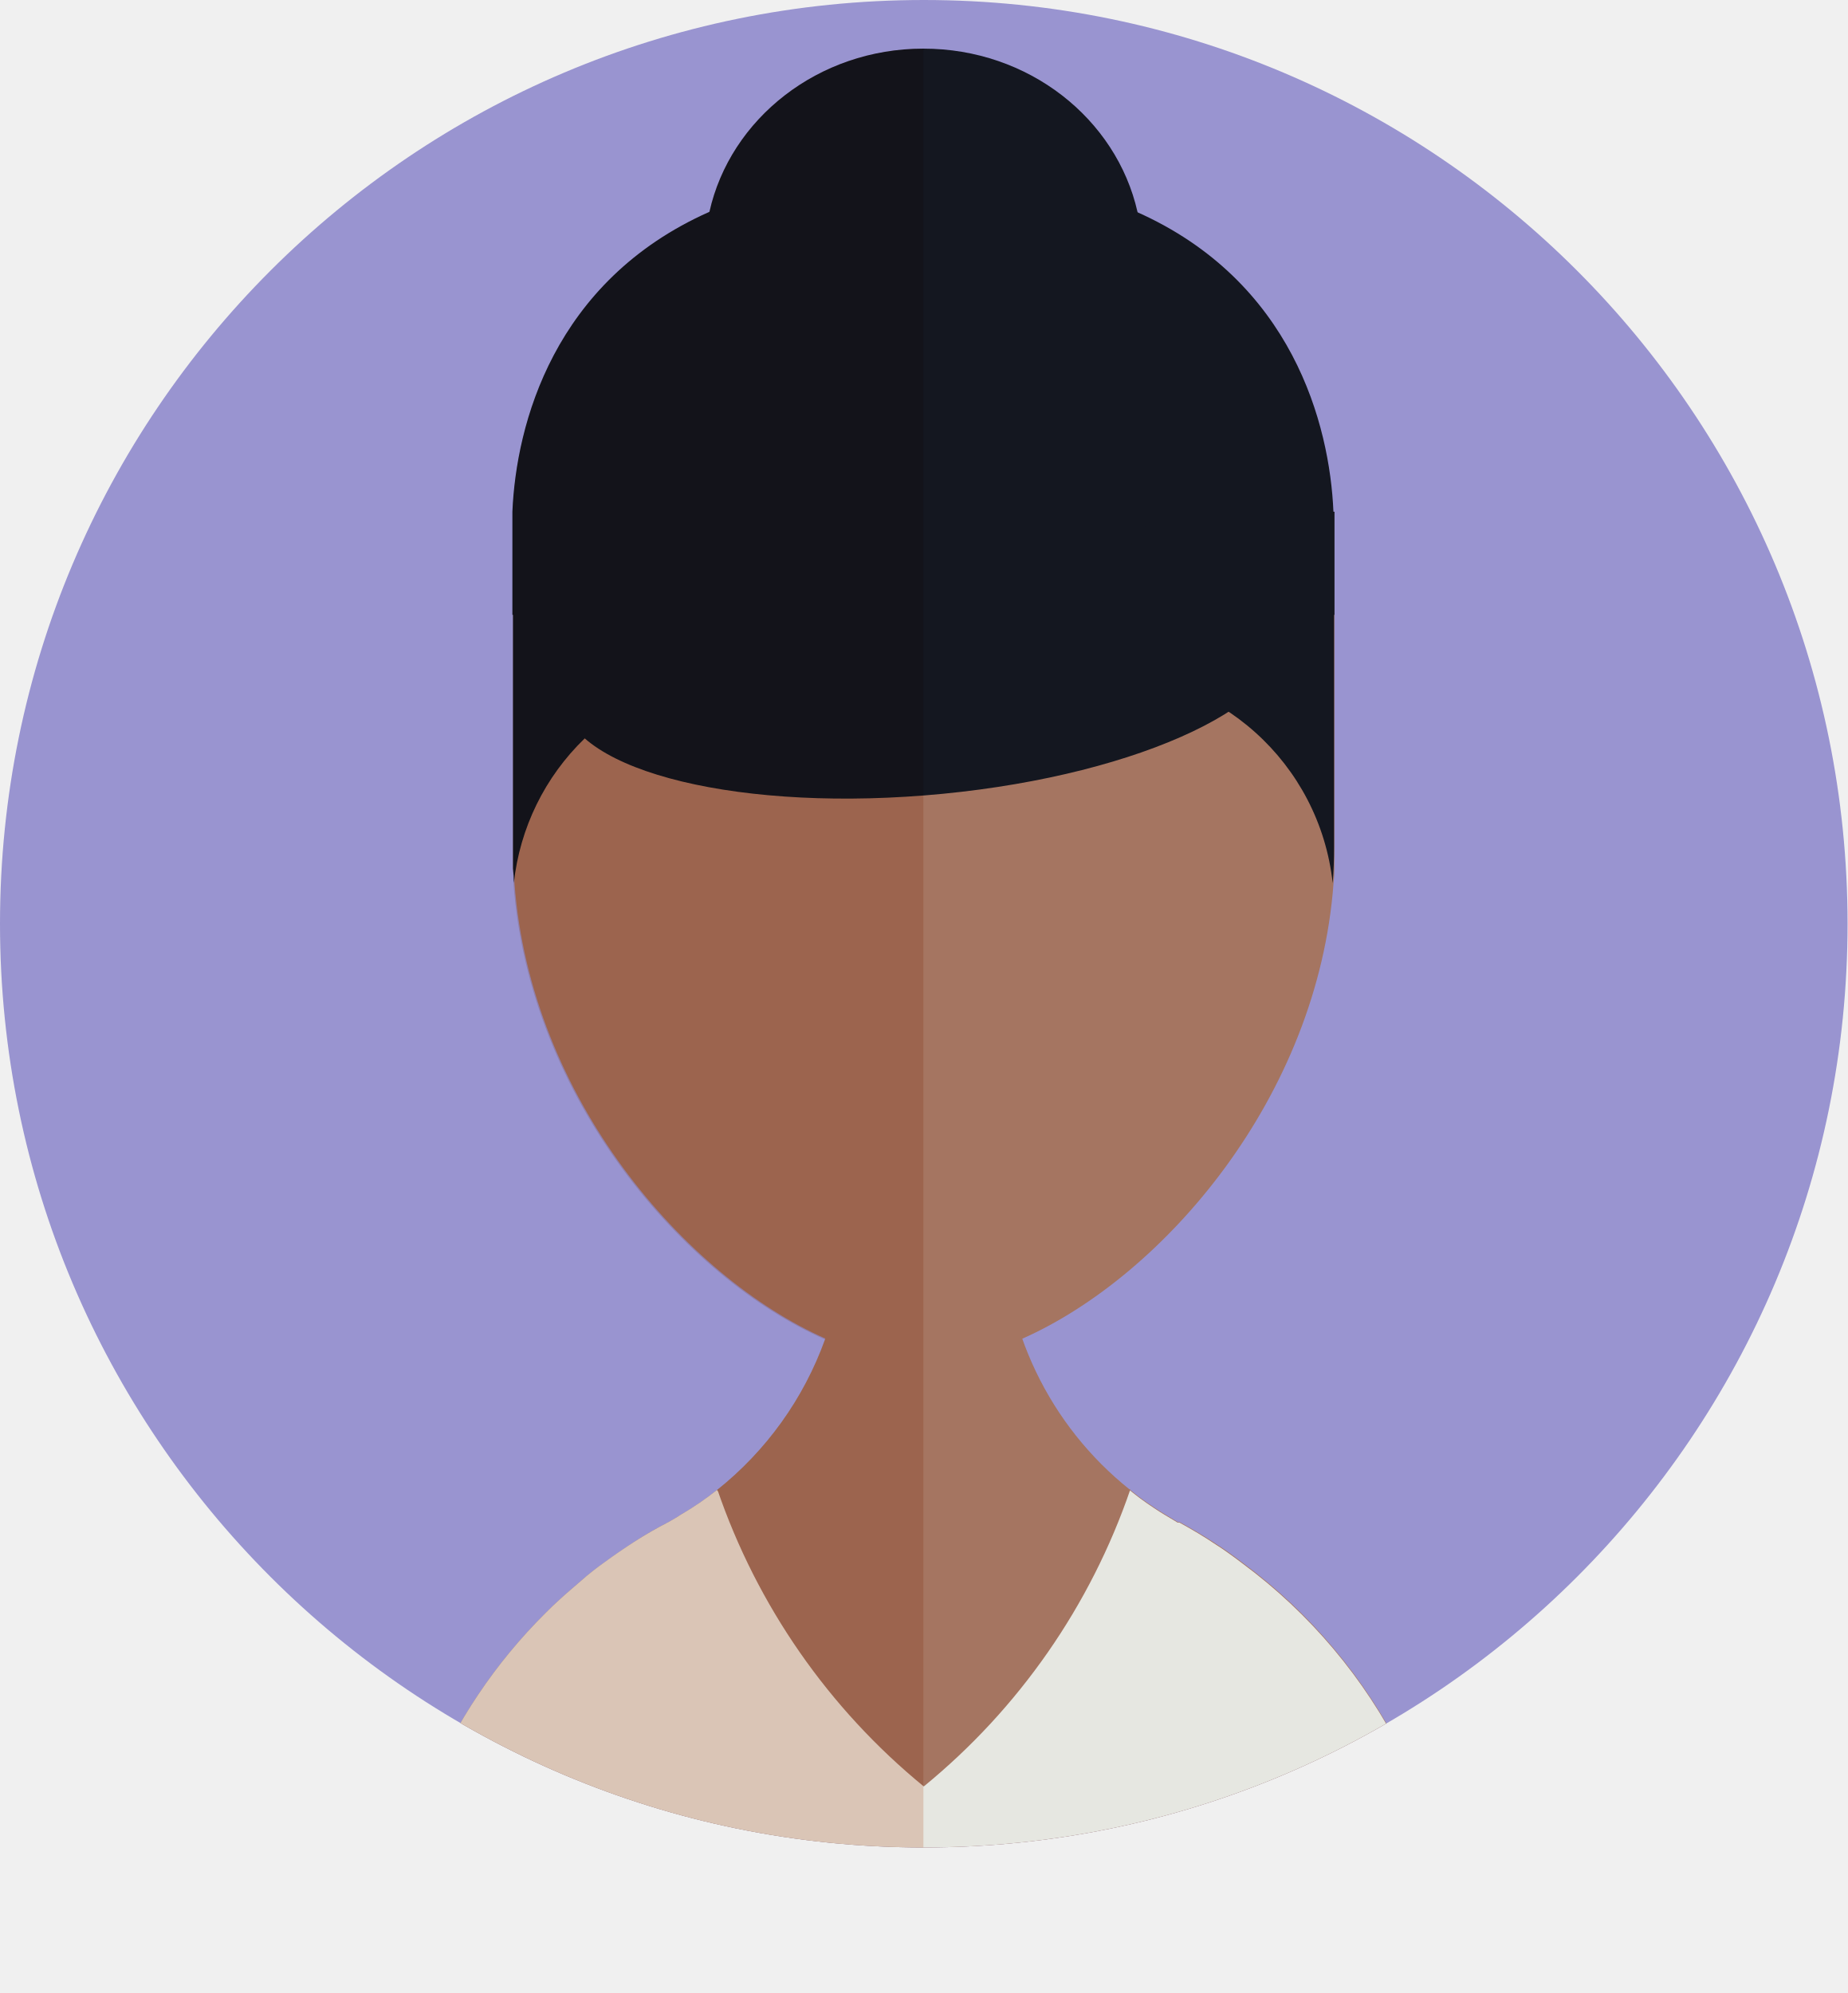
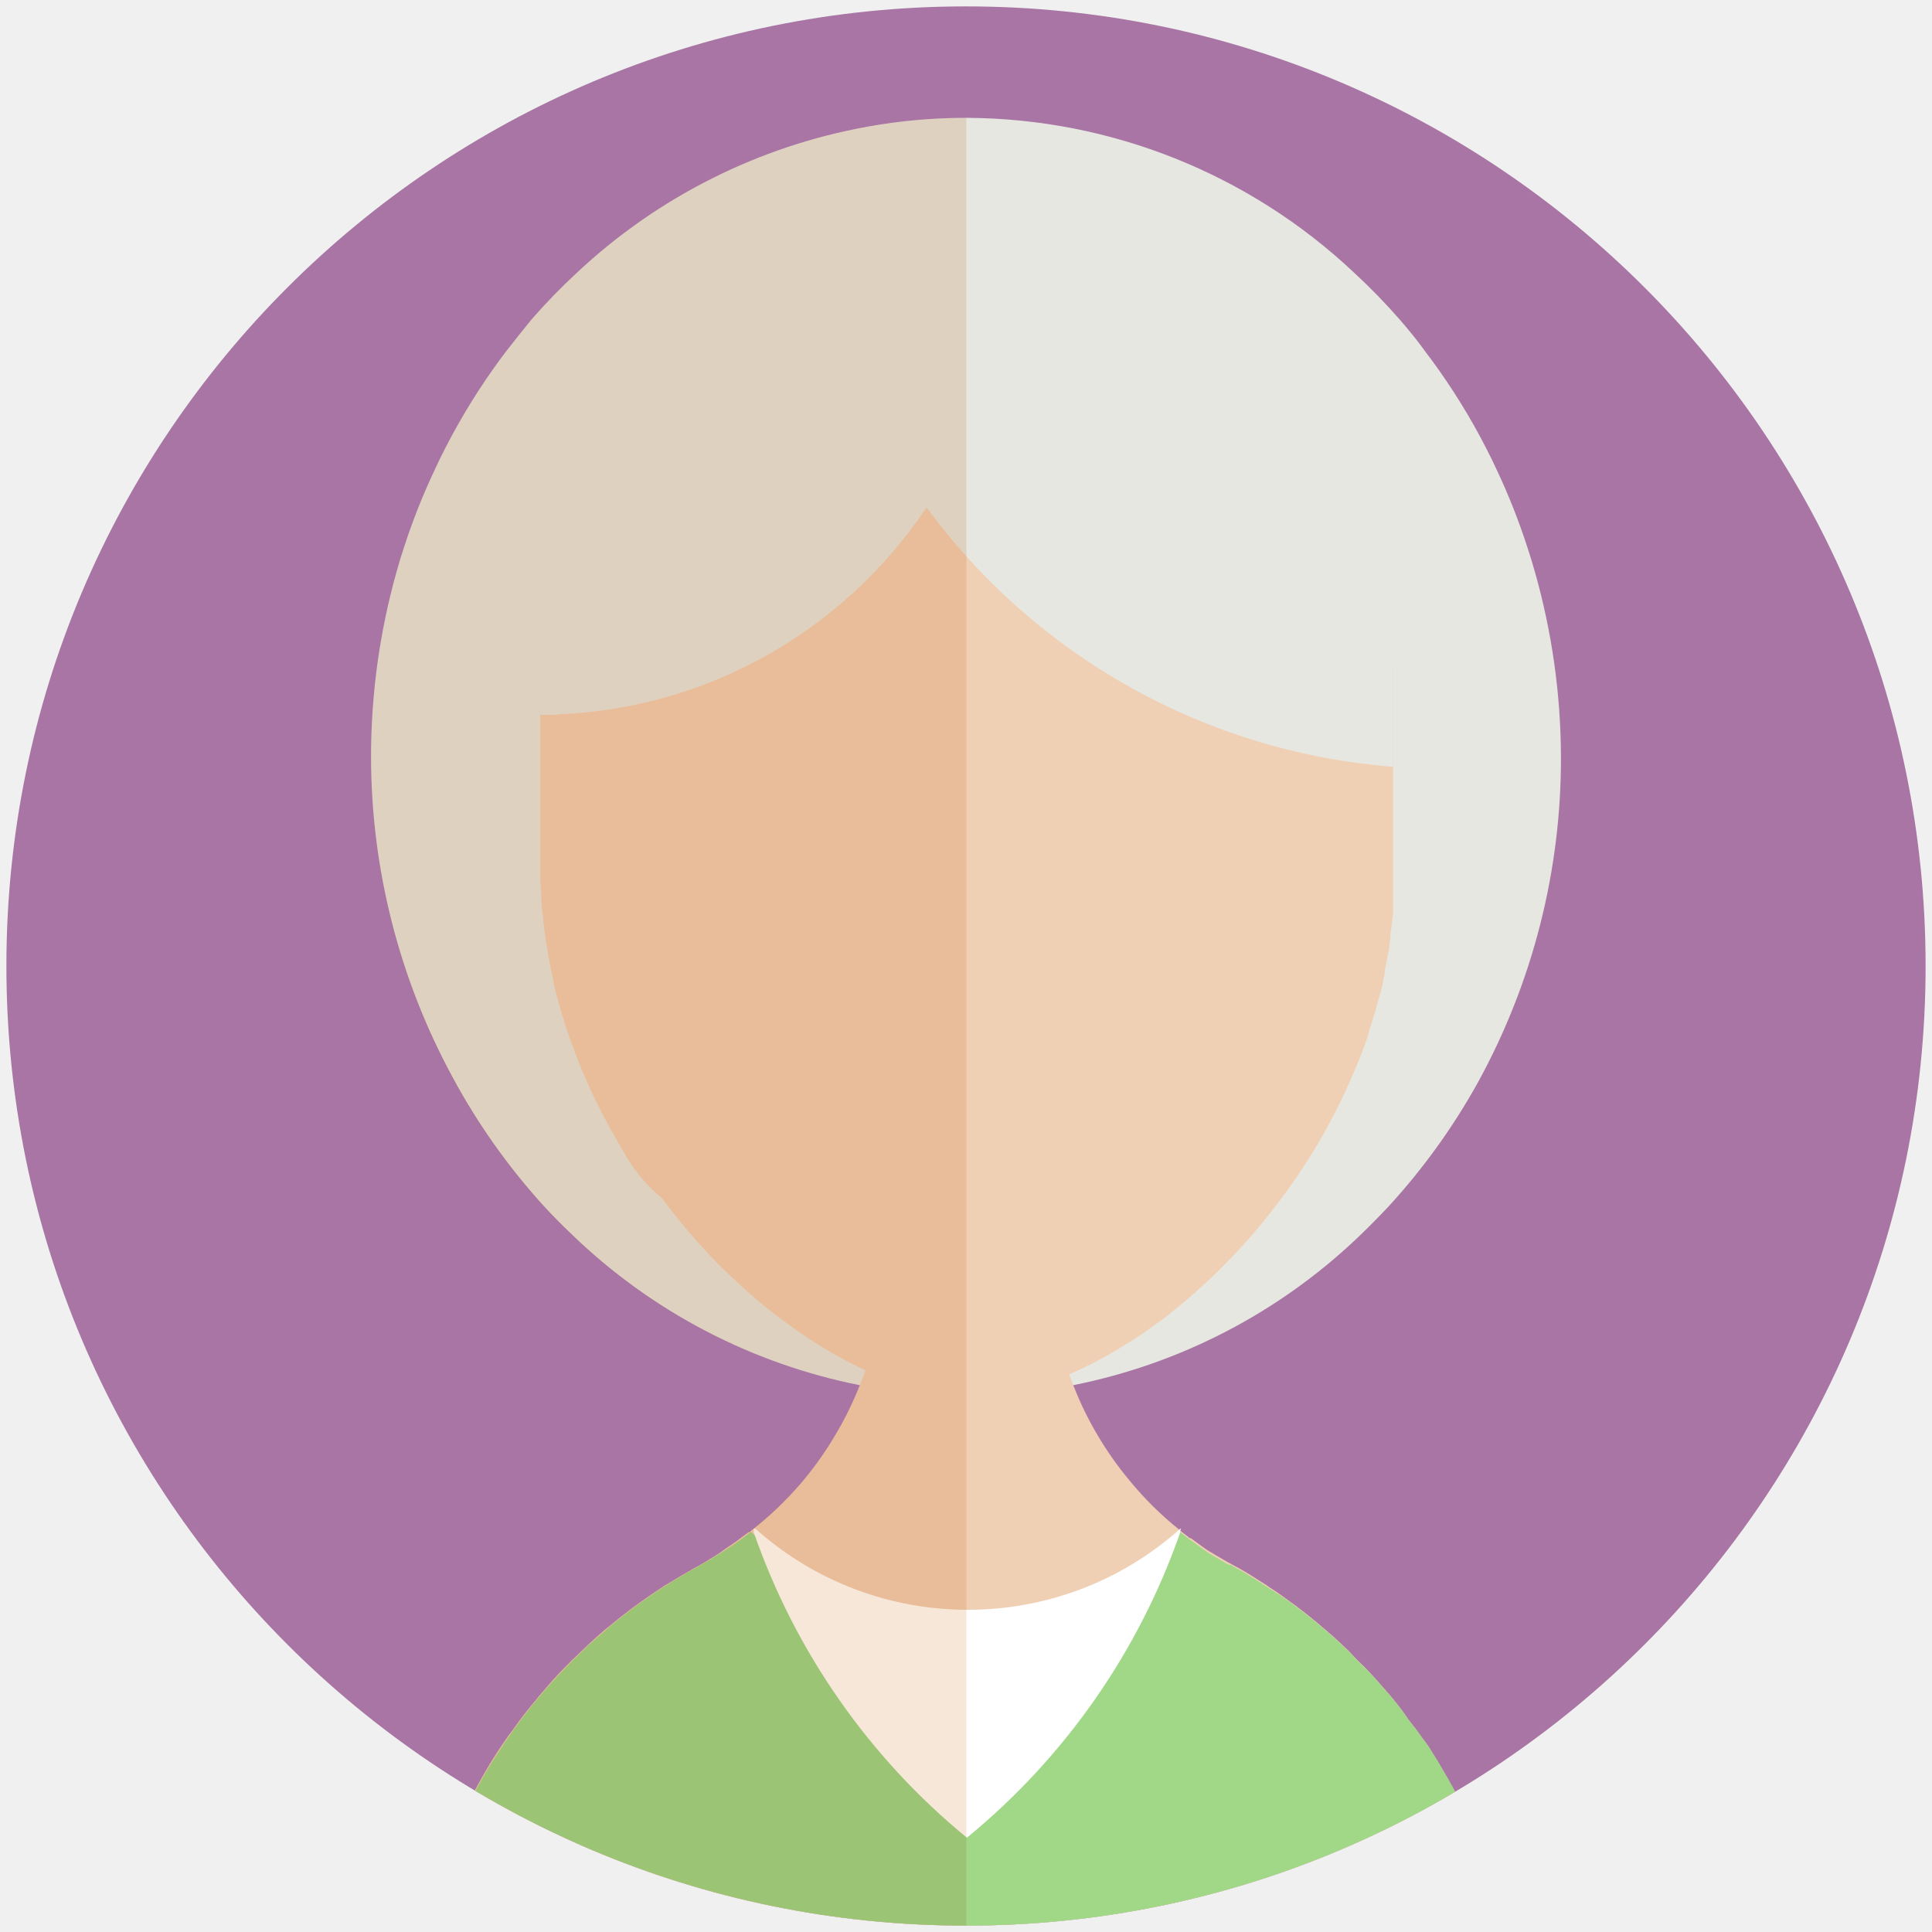
- <svg xmlns="http://www.w3.org/2000/svg" viewBox="0 0 149.29 161.04">
+ <svg xmlns="http://www.w3.org/2000/svg" viewBox="0 0 151 151">
  <defs>
-     <style>.cls-1{fill:#9994d0;}.cls-2{isolation:isolate;}.cls-3{clip-path:url(#clip-path);}.cls-4{fill:#a57561;}.cls-5{fill:#e6e7e1;}.cls-6{fill:#141720;}.cls-7{fill:#e4b69d;opacity:0.5;mix-blend-mode:multiply;}</style>
+     <style>.cls-1{fill:#a875a4;}.cls-2{isolation:isolate;}.cls-3{clip-path:url(#clip-path);}.cls-4{fill:#e6e7e1;}.cls-5,.cls-8{fill:#f0d0b4;}.cls-6{fill:#a0d888;}.cls-7{fill:#fff;}.cls-8{opacity:0.5;mix-blend-mode:multiply;}</style>
    <clipPath id="clip-path">
-       <circle class="cls-1" cx="74.64" cy="74.64" r="74.64" />
+       <circle class="cls-1" cx="75.5" cy="75.5" r="75" />
    </clipPath>
  </defs>
  <g class="cls-2">
-     <g id="Layer_2" data-name="Layer 2">
-       <g id="Layer_10" data-name="Layer 10">
-         <circle class="cls-1" cx="74.64" cy="74.64" r="74.64" />
-         <g class="cls-3">
-           <path class="cls-4" d="M117.88,161H31.34a43.11,43.11,0,0,1,12.77-30.69c.37-.37.73-.72,1.12-1.07.56-.52,1.15-1,1.75-1.53s1.2-1,1.82-1.43c.82-.61,1.66-1.18,2.52-1.74S53.05,123.49,54,123l0,0c.35-.2.69-.39,1-.6a25,25,0,0,0,2.93-2,27.43,27.43,0,0,0,8.73-12.17h0a27.22,27.22,0,0,0,1.6-9.23l6.33,0h0l6.44,0a27.25,27.25,0,0,0,10.25,21.36h0c.27.22.55.43.82.64s.78.56,1.17.82.6.39.9.57.68.41,1,.6l.08,0,.07,0c1,.55,2,1.14,2.93,1.76.32.2.64.42.95.64s.82.59,1.22.9h0A43.15,43.15,0,0,1,117.88,161Z" />
-           <path class="cls-5" d="M117.88,161H31.34a43.11,43.11,0,0,1,12.77-30.69c.37-.37.73-.72,1.12-1.07.56-.52,1.15-1,1.75-1.53s1.2-1,1.82-1.44c.82-.6,1.66-1.18,2.52-1.73S53.05,123.49,54,123l0,0c.35-.2.69-.39,1-.6a25,25,0,0,0,2.93-2,23.28,23.28,0,0,0,16.66,7h0a23.3,23.3,0,0,0,16.67-7c.27.22.55.43.82.64s.78.56,1.17.82.6.39.9.57.68.41,1,.6l.08,0,.07,0c1,.55,2,1.14,2.93,1.77.32.2.64.42.95.64s.82.59,1.22.9h0A43.15,43.15,0,0,1,117.88,161Z" />
-           <path class="cls-4" d="M107.82,41.35V68.43c0,.36,0,.72,0,1.08l0,.66q0,.59-.07,1.17c-1.27,17.34-13.75,31.75-25.08,36.8a20.24,20.24,0,0,1-8,1.92h0a20.1,20.1,0,0,1-7.93-1.88h0c-11.35-5-23.89-19.45-25.17-36.83q0-.59-.07-1.17l0-.66c0-.36,0-.72,0-1.08V41.35Z" />
-           <path class="cls-4" d="M91.33,120.35a53.35,53.35,0,0,1-16.69,24,53.33,53.33,0,0,1-16.68-24l.13,0a24.81,24.81,0,0,0,33.1,0Z" />
-           <path class="cls-6" d="M103.78,51c.87,5.69-11.48,11.57-27.59,13.14S46.32,62.4,45.45,56.72,56.94,45.15,73,43.58,102.91,45.34,103.78,51Z" />
-           <path class="cls-6" d="M107.82,41.35v8.33H41.4V41.35h0c.3-7.06,3.33-18.63,15.89-24.22a42.24,42.24,0,0,1,17.29-3.21h0c7.16,0,12.82,1.22,17.28,3.21,12.56,5.59,15.58,17.16,15.88,24.22Z" />
-           <path class="cls-6" d="M61.31,54.29l-.76,0a19.1,19.1,0,0,0-13.31,5.38h0a19.09,19.09,0,0,0-5.72,11.67q0-.59-.07-1.17l0-.66c0-.36,0-.72,0-1.08V41.35H55.55a19.18,19.18,0,0,1,3.62,4.87,18.82,18.82,0,0,1,2.14,8.07Z" />
-           <path class="cls-6" d="M87.92,54.29l.76,0a19.15,19.15,0,0,1,19,17.07c.08-1,.11-1.93.11-2.91V41.35H93.68A19.06,19.06,0,0,0,87.92,54.29Z" />
-           <path class="cls-6" d="M92.31,20.65c0,9.23-7.92,16.72-17.69,16.72S56.93,29.88,56.93,20.65a16.12,16.12,0,0,1,.39-3.52C59,9.59,66.12,3.93,74.61,3.93s15.59,5.65,17.3,13.2A16.12,16.12,0,0,1,92.31,20.65Z" />
-           <path class="cls-7" d="M74.61,3.93V161H31.34a43.11,43.11,0,0,1,12.77-30.69c.37-.37.73-.72,1.12-1.07.56-.52,1.15-1,1.75-1.53s1.2-1,1.82-1.44c.82-.6,1.66-1.18,2.52-1.73S53.05,123.49,54,123l0,0c.35-.2.69-.39,1-.6a25,25,0,0,0,2.93-2,27.43,27.43,0,0,0,8.73-12.17h0c-11.35-5-23.89-19.45-25.17-36.83q0-.59-.07-1.17l0-.66c0-.36,0-.72,0-1.08V41.35h0c.3-7.06,3.33-18.63,15.89-24.22C59,9.59,66.12,3.93,74.61,3.93Z" />
-         </g>
+     <g id="_2" data-name="2">
+       <circle class="cls-1" cx="75.5" cy="75.5" r="75" />
+       <g class="cls-3">
+         <path class="cls-4" d="M122,59.14a52.55,52.55,0,0,1-6.48,25.44,50.63,50.63,0,0,1-7,9.72c-.79.84-1.6,1.66-2.43,2.45a45,45,0,0,1-22.2,11.51,43.36,43.36,0,0,1-4.88.67h0c-1.14.09-2.3.14-3.46.14h-.06c-1.16,0-2.31,0-3.45-.14h0a44.25,44.25,0,0,1-4.8-.66,45,45,0,0,1-22.56-11.8c-.79-.75-1.55-1.52-2.29-2.33a50.63,50.63,0,0,1-7-9.91A52.6,52.6,0,0,1,29,59.14a53.48,53.48,0,0,1,2-14.47c.17-.62.36-1.24.56-1.84A50.79,50.79,0,0,1,34,36.67c.25-.55.52-1.1.8-1.64a50.93,50.93,0,0,1,4.33-7l.43-.57c.66-.86,1.34-1.7,2-2.51a47.9,47.9,0,0,1,3.6-3.7A44.8,44.8,0,0,1,67.8,9.9a43.15,43.15,0,0,1,7.67-.69h.06A44.42,44.42,0,0,1,105.82,21.3a47.94,47.94,0,0,1,3.6,3.7c.7.81,1.39,1.65,2,2.51l.43.57a50.13,50.13,0,0,1,4.33,7c.28.54.55,1.09.8,1.64a50.83,50.83,0,0,1,2.43,6.16c.2.61.39,1.22.56,1.84A53.48,53.48,0,0,1,122,59.14Z" />
+         <path class="cls-5" d="M119,160.55H32a43.31,43.31,0,0,1,2-13.17l0-.13c.08-.25.15-.5.24-.74s.22-.64.34-1,.25-.67.39-1c0-.13.1-.27.16-.4h0c.07-.2.16-.39.25-.57l.43-1,.27-.58.07-.16c0-.07.07-.14.11-.2.26-.58.56-1.15.87-1.7.2-.37.4-.74.61-1.1.48-.85,1-1.69,1.56-2.51.23-.34.47-.69.72-1,.45-.65.93-1.29,1.43-1.9l.49-.59c.08-.11.16-.21.25-.31.29-.34.57-.66.86-1l.26-.29.16-.17.43-.46c.29-.3.57-.58.87-.88h0l.08-.07.54-.52.5-.48.09-.08c.54-.51,1.09-1,1.66-1.46l.89-.72.94-.72c.41-.3.83-.6,1.25-.89s.84-.57,1.27-.85l.34-.2c.33-.2.66-.41,1-.6s.88-.52,1.33-.76h0l.52-.3.31-.2.19-.11h0c.36-.21.7-.44,1-.67l.44-.3c.25-.16.49-.34.73-.52h0l0,0c.22-.16.44-.32.66-.49h0l.06,0,.1-.09A27.19,27.19,0,0,0,62.54,116a26.73,26.73,0,0,0,2.75-3.85,26,26,0,0,0,1.91-3.89c.12-.28.23-.56.33-.84a26.46,26.46,0,0,0,.77-2.57c.16-.61.3-1.24.41-1.87a27.82,27.82,0,0,0,.43-4.85l6.34,0h1.14l5.38,0A27.67,27.67,0,0,0,82.4,103c.11.64.25,1.27.41,1.89a25.6,25.6,0,0,0,.75,2.52c.1.29.2.57.33.86a25.74,25.74,0,0,0,1.9,3.91,26.43,26.43,0,0,0,2.48,3.52,26.16,26.16,0,0,0,3.89,3.85.5.5,0,0,0,.1.09l0,0h0l0,0a6.69,6.69,0,0,0,.55.43,1.48,1.48,0,0,0,.19.15l.07,0,0,0,0,0,0,0,0,0,0,0c.34.25.69.5,1,.73s.6.39.9.57l.84.49.19.11a.75.75,0,0,1,.14.07l.27.15q1,.53,1.87,1.11c.24.14.47.3.7.44l.3.21c.34.21.67.44,1,.68s.66.48,1,.73h0c.79.59,1.56,1.21,2.3,1.86a1.83,1.83,0,0,1,.27.23c.26.22.52.45.77.69a2,2,0,0,1,.2.18c.34.31.67.63,1,1s.68.66,1,1,.43.45.63.68.53.59.79.89.61.7.89,1.06.5.63.74,1,.52.68.76,1,.49.7.73,1,.41.61.6.91.36.57.53.87c.36.6.7,1.21,1,1.83s.71,1.34,1,2a42,42,0,0,1,2.15,5.47c.1.3.19.61.28.91.16.53.3,1.07.43,1.61.07.25.12.49.18.74s0,.2.07.3c.08.35.16.7.22,1.07s.12.61.17.92.11.57.15.86c0,.09,0,.17,0,.26s.07.44.09.66.07.58.11.88.07.66.1,1,.06.58.07.88C118.95,158.51,119,159.53,119,160.55Z" />
+         <path class="cls-5" d="M108.88,44.92v22.7c0,.33,0,.65,0,1s0,.58,0,.88,0,.52,0,.79,0,.38,0,.57,0,.22,0,.34,0,.42-.07.62c0,.39-.08.78-.14,1.17,0,.1,0,.2,0,.3s-.06.39-.09.59v0a.55.55,0,0,0,0,.11c0,.25-.09.49-.13.74s-.15.79-.23,1.17l0,0a1.27,1.27,0,0,1,0,.17l0,0c0,.17-.07.34-.11.51l0,.11a1.62,1.62,0,0,1-.07.27c0,.15-.07.3-.1.44s0,.17-.07.25,0,.15-.06.21c-.17.67-.37,1.33-.57,2-.1.31-.2.61-.3.93l0,.1-.28.8,0,0-.1.25c-.1.26-.2.52-.3.79s-.25.63-.39.94-.24.56-.36.84l-.06.14c-.14.3-.27.59-.41.88s-.29.61-.44.91l0,0c-.29.58-.6,1.17-.91,1.74l-.44.79a48.26,48.26,0,0,1-4.19,6.1q-.31.41-.64.79c-.3.37-.61.73-.93,1.08s-.53.6-.81.89l0,0c-.79.84-1.59,1.65-2.41,2.4-.16.16-.34.31-.51.47s-.56.5-.84.74-.45.39-.68.57c-.59.48-1.18,1-1.78,1.39-.25.19-.5.37-.75.54-.41.3-.83.57-1.25.84-.23.16-.47.3-.71.44l-.11.07c-.8.49-1.61.94-2.4,1.34l-.61.3-.64.3-.81.34-.32.12c-.32.13-.65.25-1,.36s-.81.27-1.21.39l-.84.22-.06,0c-.28.07-.56.13-.84.18l-.22,0c-.23,0-.46.08-.69.11s-.66.09-1,.11l-.34,0-.77,0h0l-.76,0-.3,0c-.23,0-.47,0-.71-.07l-.16,0-.92-.15c-.26,0-.52-.1-.8-.16a23.55,23.55,0,0,1-4.3-1.45,31.44,31.44,0,0,1-3.76-2l-.21-.13c-.56-.34-1.12-.71-1.67-1.1l-.93-.67q-1.46-1.07-2.89-2.33l-.79-.72-.78-.72c-.61-.58-1.2-1.18-1.76-1.81l-.11-.11-.71-.79c-.66-.74-1.3-1.5-1.9-2.3-.24-.29-.46-.58-.68-.88Q50.08,92.27,49,90.48l-.58-1c-.23-.39-.45-.78-.67-1.17-.32-.57-.62-1.16-.92-1.75-.48-.93-.91-1.88-1.31-2.84-.1-.23-.2-.46-.28-.69s-.25-.6-.35-.89c0-.14-.11-.28-.15-.42q-.17-.44-.32-.89c-.15-.43-.29-.88-.43-1.32s-.25-.85-.37-1.29-.25-.93-.36-1.4c0,0,0-.1,0-.15s0,0,0,0c-.16-.64-.29-1.3-.41-2,0-.25-.09-.49-.12-.75-.11-.64-.2-1.3-.27-2,0-.29-.07-.57-.09-.86s-.06-.6-.07-.9c0-.55-.07-1.11-.08-1.66,0-.33,0-.65,0-1V44.92A33.39,33.39,0,0,1,73.67,11.6h.09l.69,0,1,0h0l1.06,0h.07l.74,0h0l.34,0,.73.06.36,0,.24,0a34.21,34.21,0,0,1,3.83.63,32.9,32.9,0,0,1,6.25,2.09c1,.44,1.94.93,2.88,1.46s1.61,1,2.39,1.5,1.51,1.08,2.22,1.67l.82.69h0a32.4,32.4,0,0,1,4.32,4.55,33.15,33.15,0,0,1,7.1,20.29C108.88,44.72,108.88,44.82,108.88,44.92Z" />
+         <path class="cls-4" d="M78.53,19.46a36.4,36.4,0,0,1-36.4,36.4V42.59a33.22,33.22,0,0,1,9.32-23.12Z" />
+         <path class="cls-4" d="M108.88,42.59V59.93A50.06,50.06,0,0,1,72.42,39.66c-4.27-5.82-8-20.63-12-14-3.32,5.53-10-5.79-10.07-6.15L67.8,9.9,92,13.59q1.23.7,2.39,1.5c.77.52,1.51,1.08,2.22,1.67l.82.69h0A32.4,32.4,0,0,1,101.77,22a33.15,33.15,0,0,1,7.1,20.29C108.88,42.39,108.88,42.49,108.88,42.59Z" />
+         <path class="cls-4" d="M68.51,16.56,52.11,23.09,40.23,38.64V55.86h3.28L64.61,38.3l8.2-7.48h4.71l22.54,21.86s11.48-.33,11.48-.84-3.69-21-3.69-21L94.94,20.75l-18-5.35-7.17,1.17Z" />
+         <path class="cls-6" d="M119,160.55H32a43.59,43.59,0,0,1,2.66-15c.12-.34.25-.67.39-1s.26-.66.4-1l.43-1,.27-.58.18-.37c.28-.57.57-1.15.87-1.7.2-.37.4-.74.61-1.1q1.06-1.82,2.28-3.53c.61-.85,1.25-1.69,1.92-2.49.45-.54.91-1.07,1.38-1.58l.16-.17c.43-.45.85-.9,1.3-1.34l.08-.08.54-.52.5-.48c.57-.52,1.16-1,1.75-1.54l.89-.72.94-.72c.41-.3.83-.6,1.25-.89s.85-.57,1.28-.84.87-.55,1.31-.81.89-.52,1.34-.76h0l.52-.3.5-.3h0a25.09,25.09,0,0,0,2.94-2l.1.09a23.36,23.36,0,0,0,16.66,7h0a23.4,23.4,0,0,0,16.66-7l.1-.1,0,0c.26.22.53.43.8.62l0,0,0,0,.09.06c.34.25.69.5,1,.73s.6.39.9.57l.84.49.19.11.08,0,.07,0,.25.15q1,.53,1.87,1.11c.24.14.47.3.7.44l.12.08c.32.2.64.42,1,.64l.24.17c.34.24.66.48,1,.73h0c.79.59,1.56,1.2,2.3,1.86a1.83,1.83,0,0,1,.27.23c.26.22.52.45.77.69a2,2,0,0,1,.2.18c.34.31.67.63,1,1s.68.66,1,1,.43.45.63.68.53.59.79.89.61.7.89,1.06.5.63.74,1,.52.68.76,1,.49.7.73,1,.41.61.6.91.36.57.53.87a39.69,39.69,0,0,1,2.08,3.86,42,42,0,0,1,2.15,5.47c.1.3.19.61.28.91.16.53.3,1.07.43,1.61.07.25.12.49.18.74s0,.2.07.3c.08.35.16.7.22,1.07s.12.61.17.92.11.57.15.86c0,.09,0,.17,0,.26s.07.44.09.66.07.58.11.88.07.66.1,1,.06.58.07.88C118.95,158.51,119,159.53,119,160.55Z" />
+         <path class="cls-7" d="M92.3,119.48a1.19,1.19,0,0,1-.06.16h0a.89.89,0,0,1,0,.14,53.73,53.73,0,0,1-16.67,23.85,53.62,53.62,0,0,1-16.66-23.87l0-.13h0l0-.15.13,0h0a24.92,24.92,0,0,0,33.21,0h0Z" />
+         <path class="cls-8" d="M75.53,9.21V160.55H32a43.31,43.31,0,0,1,2-13.17l0-.13c.08-.25.15-.5.24-.74s.22-.64.34-1,.25-.67.39-1c0-.13.1-.27.16-.4h0c.07-.2.16-.39.25-.57l.43-1,.27-.58.07-.16c0-.07.07-.14.11-.2.26-.58.56-1.15.87-1.7.2-.37.4-.74.61-1.1.48-.85,1-1.69,1.56-2.51.23-.34.47-.69.72-1,.45-.65.93-1.29,1.43-1.9l.49-.59c.08-.11.16-.21.25-.31.29-.34.57-.66.86-1l.26-.29.16-.17.43-.46c.29-.3.57-.58.87-.88h0l.08-.07.54-.52.5-.48.09-.08c.54-.51,1.09-1,1.66-1.46l.89-.72.94-.72c.41-.3.83-.6,1.25-.89s.84-.57,1.27-.85l.34-.2c.33-.2.66-.41,1-.6s.88-.52,1.33-.76h0l.52-.3.31-.2.19-.11h0c.36-.21.7-.44,1-.67l.44-.3c.25-.16.49-.34.73-.52h0l0,0c.22-.16.44-.32.66-.49h0l.06,0,0-.15.13,0h0A27.19,27.19,0,0,0,62.54,116a26.73,26.73,0,0,0,2.75-3.85,26,26,0,0,0,1.91-3.89,45,45,0,0,1-22.56-11.8c-.79-.75-1.55-1.52-2.29-2.33a50.63,50.63,0,0,1-7-9.91A52.6,52.6,0,0,1,29,59.14a53.48,53.48,0,0,1,2-14.47c.17-.62.36-1.24.56-1.84A50.79,50.79,0,0,1,34,36.67c.25-.55.52-1.1.8-1.64a50.93,50.93,0,0,1,4.33-7l.43-.57c.66-.86,1.34-1.7,2-2.51a47.9,47.9,0,0,1,3.6-3.7A44.8,44.8,0,0,1,67.8,9.9a43.15,43.15,0,0,1,7.67-.69Z" />
      </g>
    </g>
  </g>
</svg>
